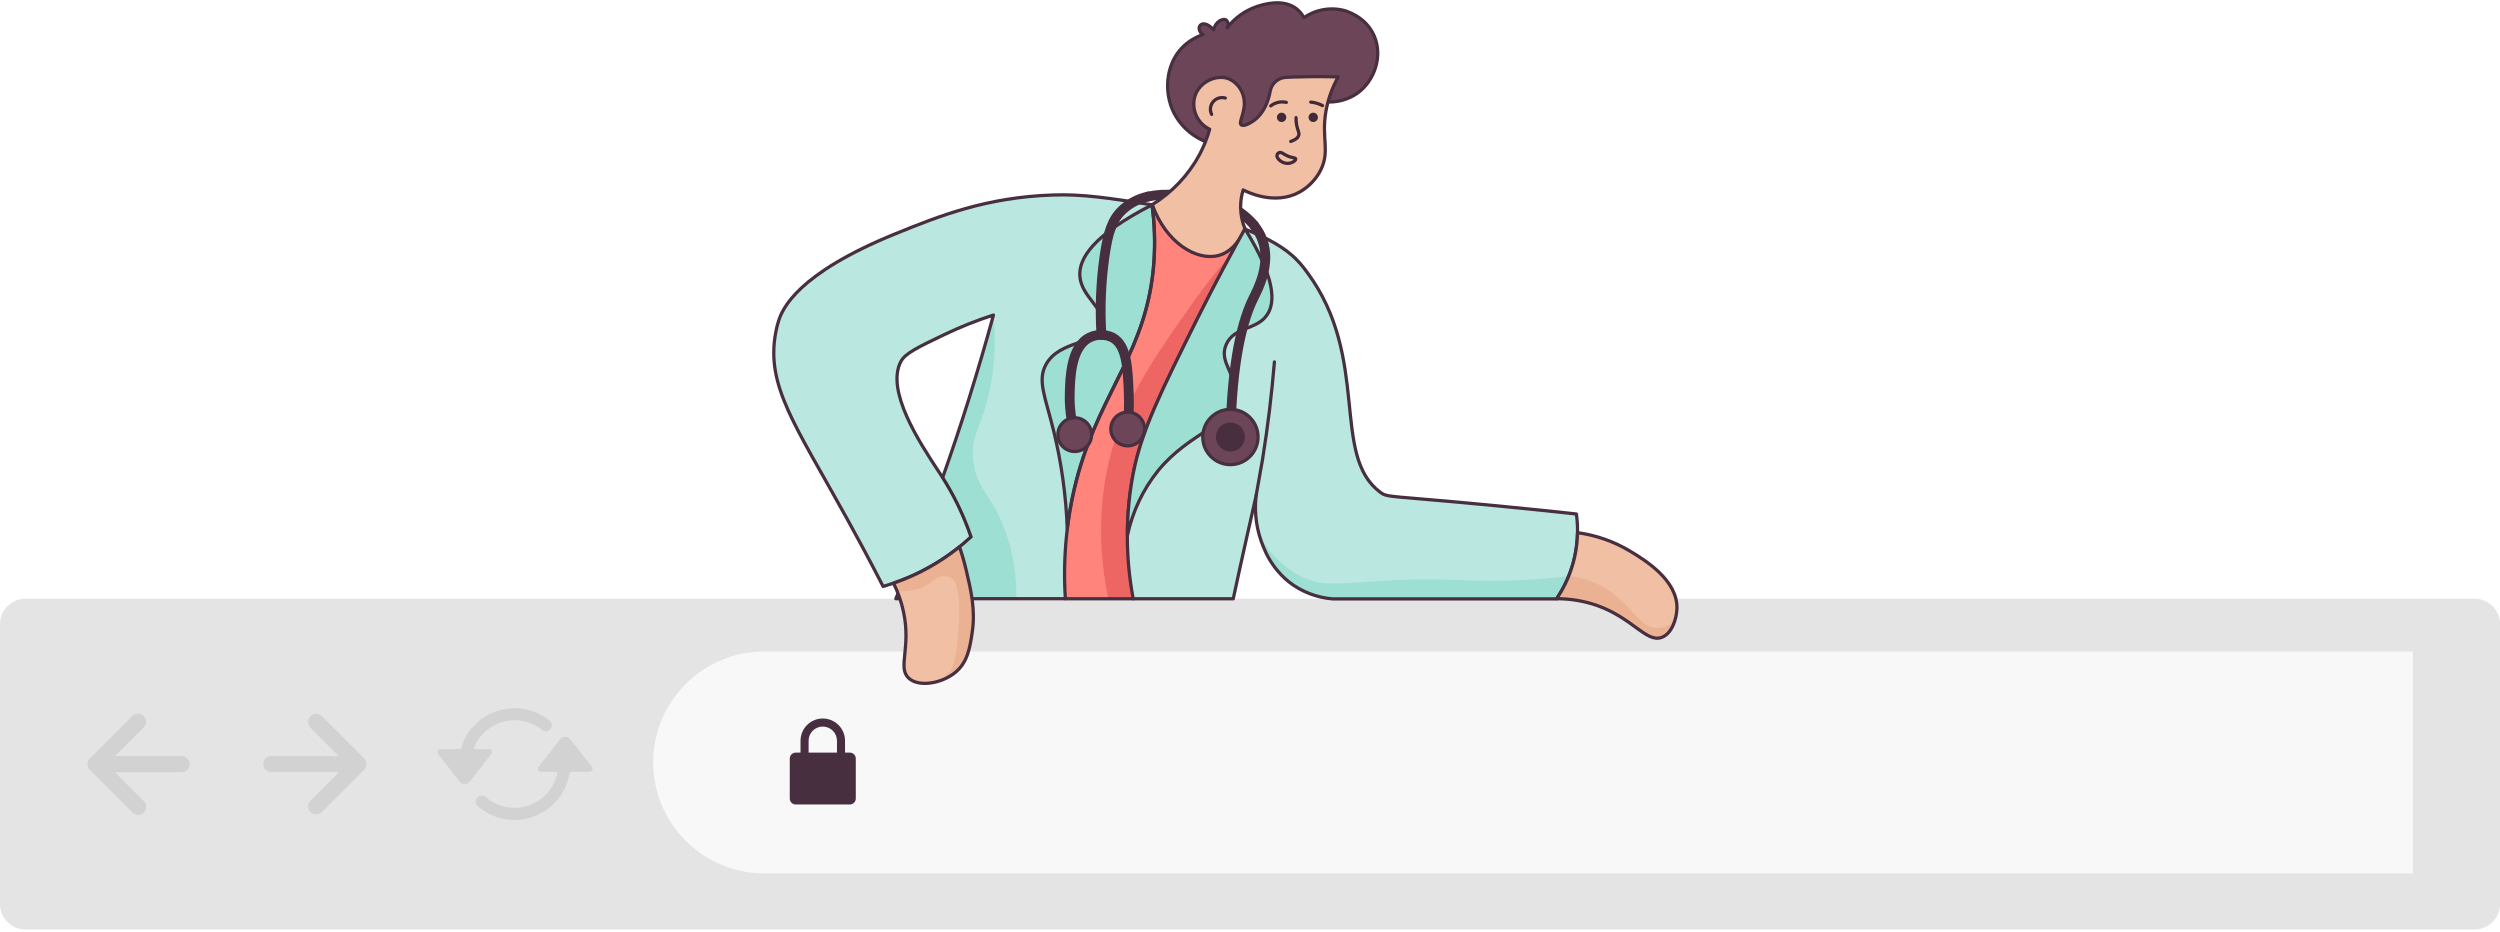
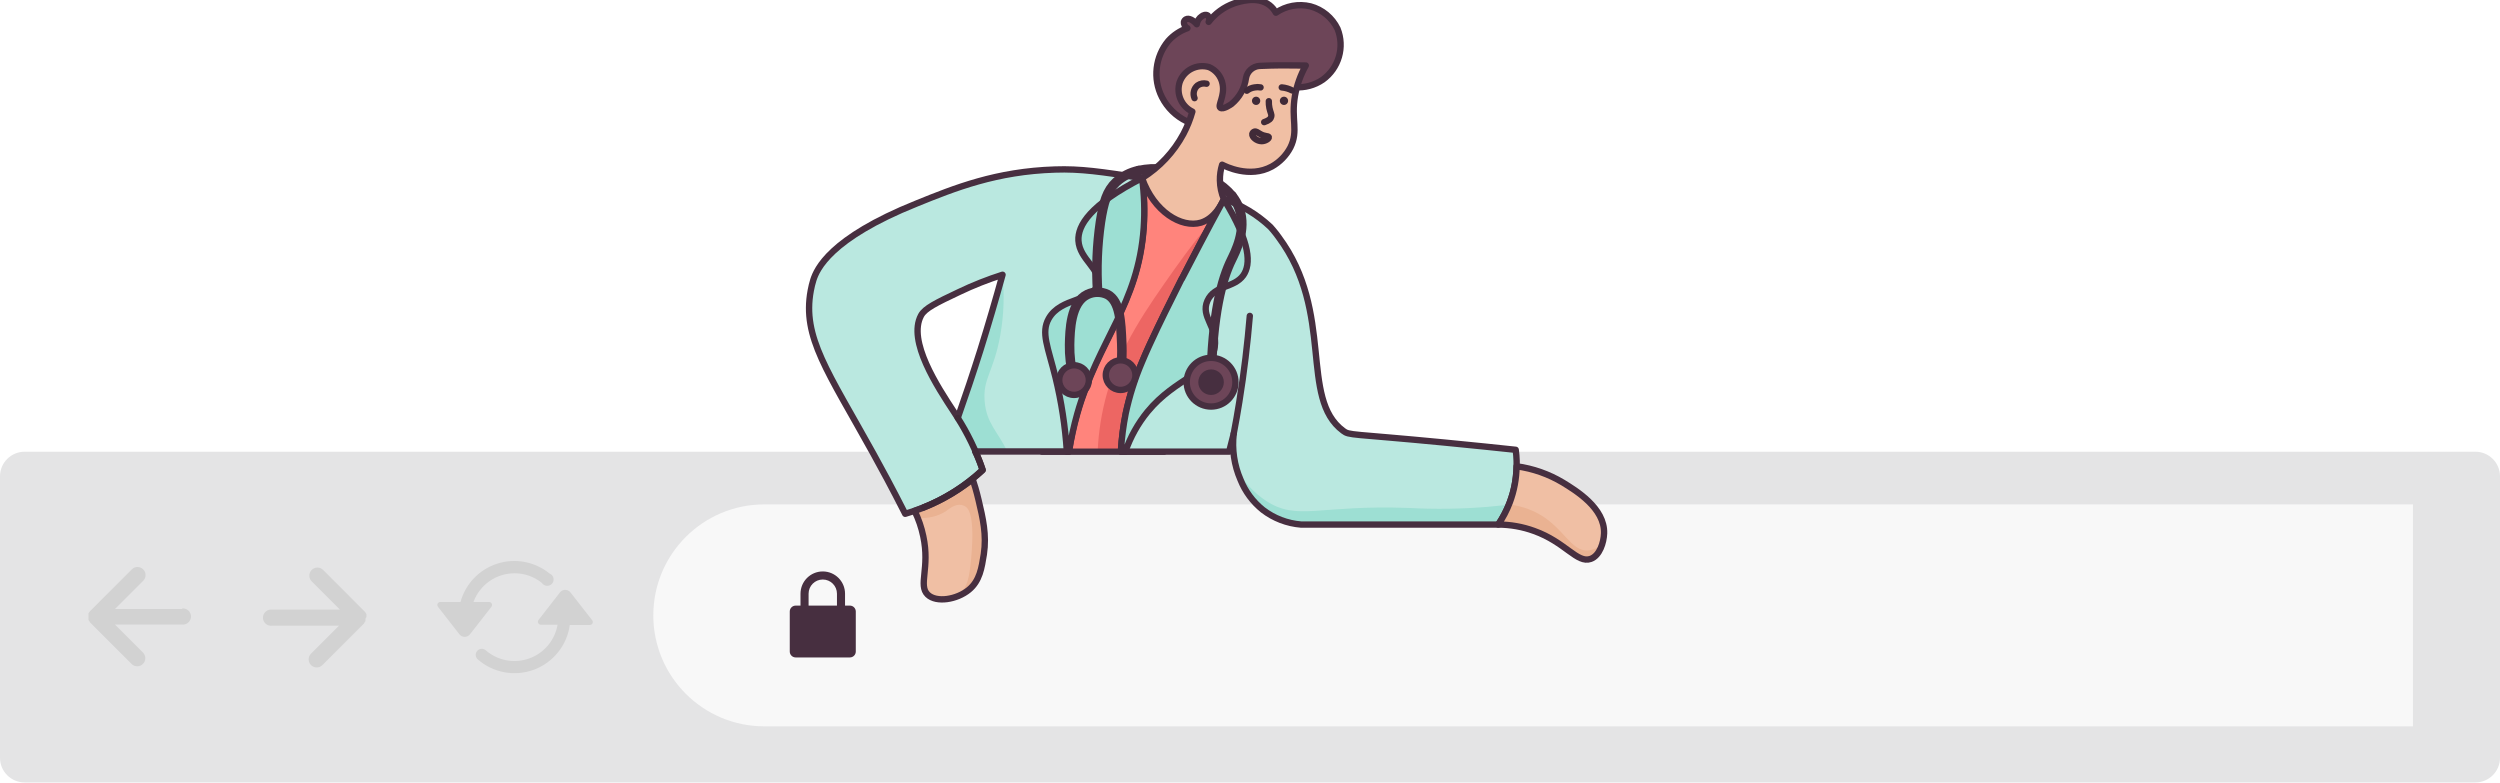
- <svg xmlns="http://www.w3.org/2000/svg" width="765" height="285" viewBox="0 0 765 285" fill="none">
-   <path d="M359.94 59.71C357.069 59.391 354.165 59.537 351.34 60.14" stroke="#472F40" stroke-width="3" stroke-linecap="round" stroke-linejoin="round" />
-   <path d="M377.31 63.67C379.775 65.014 381.969 66.805 383.78 68.95" stroke="#472F40" stroke-width="3" stroke-linecap="round" stroke-linejoin="round" />
-   <path d="M757.2 183.21H7.8C3.492 183.21 0 186.702 0 191.01V276.62C0 280.928 3.492 284.42 7.8 284.42H757.2C761.508 284.42 765 280.928 765 276.62V191.01C765 186.702 761.508 183.21 757.2 183.21Z" fill="#E4E4E5" />
-   <path d="M233.87 199.34H738.37V267.26H233.87C224.853 267.26 216.205 263.678 209.828 257.302C203.452 250.925 199.87 242.277 199.87 233.26C199.891 224.257 203.483 215.629 209.857 209.27C216.231 202.911 224.867 199.34 233.87 199.34Z" fill="#F8F8F8" />
-   <path d="M260.06 230.3H258.58V226.67C258.58 224.864 257.862 223.132 256.585 221.854C255.308 220.577 253.576 219.86 251.77 219.86C249.964 219.86 248.232 220.577 246.955 221.854C245.677 223.132 244.96 224.864 244.96 226.67V230.3H243.48C243.241 230.3 243.005 230.347 242.785 230.439C242.565 230.53 242.365 230.664 242.197 230.834C242.028 231.003 241.895 231.203 241.805 231.424C241.714 231.645 241.669 231.881 241.67 232.12V244.36C241.67 244.84 241.861 245.3 242.2 245.64C242.54 245.979 243 246.17 243.48 246.17H260.06C260.54 246.17 261 245.979 261.34 245.64C261.679 245.3 261.87 244.84 261.87 244.36V232.12C261.871 231.881 261.825 231.645 261.735 231.424C261.645 231.203 261.512 231.003 261.343 230.834C261.175 230.664 260.975 230.53 260.755 230.439C260.535 230.347 260.298 230.3 260.06 230.3ZM247.43 226.67C247.43 225.519 247.887 224.415 248.701 223.601C249.515 222.787 250.619 222.33 251.77 222.33C252.921 222.33 254.025 222.787 254.839 223.601C255.653 224.415 256.11 225.519 256.11 226.67V230.3H247.43V226.67Z" fill="#472F40" />
-   <path d="M112.13 233.82C112.13 233.7 112.13 233.58 112.13 233.46C112.13 233.34 112.07 233.22 112.04 233.1C112.01 232.98 112.04 232.95 111.98 232.87C111.92 232.79 111.98 232.81 111.92 232.77C111.866 232.661 111.802 232.557 111.73 232.46C111.665 232.357 111.592 232.26 111.51 232.17L111.45 232.07L98.52 219.16C98.291 218.929 98.018 218.745 97.718 218.619C97.418 218.493 97.096 218.428 96.77 218.427C96.445 218.425 96.122 218.488 95.821 218.611C95.52 218.734 95.246 218.916 95.015 219.145C94.784 219.374 94.6 219.647 94.474 219.947C94.348 220.247 94.283 220.569 94.281 220.894C94.28 221.22 94.343 221.542 94.466 221.844C94.589 222.145 94.771 222.419 95 222.65L103.7 231.35H83.16C82.823 231.328 82.485 231.376 82.167 231.49C81.85 231.605 81.559 231.783 81.313 232.014C81.066 232.245 80.87 232.524 80.736 232.834C80.602 233.143 80.533 233.477 80.533 233.815C80.533 234.153 80.602 234.487 80.736 234.796C80.87 235.106 81.066 235.385 81.313 235.616C81.559 235.847 81.85 236.025 82.167 236.139C82.485 236.254 82.823 236.301 83.16 236.28H103.73L95 245C94.657 245.345 94.424 245.784 94.33 246.262C94.235 246.739 94.284 247.234 94.47 247.683C94.656 248.133 94.971 248.518 95.374 248.79C95.778 249.061 96.253 249.207 96.74 249.21C97.395 249.21 98.024 248.951 98.49 248.49L111.4 235.58L111.46 235.49C111.544 235.398 111.618 235.298 111.68 235.19C111.752 235.093 111.816 234.989 111.87 234.88C111.87 234.88 111.87 234.82 111.93 234.78C111.99 234.74 111.93 234.63 111.99 234.55C112.05 234.47 112.06 234.32 112.08 234.19C112.1 234.06 112.13 233.94 112.13 233.82Z" fill="#D2D2D2" />
-   <path d="M55.75 231.35H35.18L43.88 222.65C44.125 222.425 44.322 222.152 44.46 221.848C44.597 221.545 44.671 221.216 44.678 220.883C44.685 220.55 44.625 220.219 44.5 219.91C44.376 219.601 44.191 219.32 43.955 219.085C43.72 218.849 43.439 218.664 43.13 218.539C42.821 218.415 42.49 218.355 42.157 218.362C41.824 218.369 41.495 218.443 41.192 218.58C40.888 218.718 40.615 218.915 40.39 219.16L27.48 232.07C27.48 232.07 27.48 232.14 27.41 232.17C27.331 232.262 27.258 232.359 27.19 232.46C27.12 232.557 27.06 232.661 27.01 232.77C27.01 232.77 26.96 232.84 26.95 232.87C26.922 232.944 26.902 233.021 26.89 233.1C26.851 233.217 26.82 233.338 26.8 233.46C26.79 233.58 26.79 233.7 26.8 233.82C26.79 233.936 26.79 234.054 26.8 234.17C26.819 234.292 26.849 234.413 26.89 234.53C26.899 234.609 26.919 234.686 26.95 234.76C26.95 234.76 26.95 234.82 27.01 234.86C27.06 234.969 27.12 235.072 27.19 235.17C27.255 235.276 27.329 235.376 27.41 235.47L27.48 235.56L40.39 248.47C40.609 248.733 40.881 248.947 41.188 249.099C41.495 249.251 41.83 249.338 42.172 249.354C42.514 249.37 42.855 249.314 43.175 249.191C43.494 249.068 43.784 248.879 44.027 248.638C44.27 248.397 44.46 248.107 44.585 247.789C44.71 247.47 44.767 247.129 44.754 246.787C44.74 246.445 44.655 246.109 44.505 245.801C44.354 245.494 44.142 245.221 43.88 245L35.18 236.3H55.75C56.377 236.26 56.965 235.983 57.394 235.525C57.824 235.067 58.063 234.463 58.063 233.835C58.063 233.207 57.824 232.603 57.394 232.145C56.965 231.687 56.377 231.41 55.75 231.37V231.35Z" fill="#D2D2D2" />
-   <path d="M181.13 234.69L174.57 226.27C174.384 226.016 174.141 225.809 173.861 225.667C173.58 225.524 173.27 225.45 172.955 225.45C172.64 225.45 172.33 225.524 172.049 225.667C171.769 225.809 171.526 226.016 171.34 226.27L164.79 234.69C164.686 234.826 164.622 234.987 164.605 235.157C164.587 235.327 164.618 235.499 164.693 235.652C164.767 235.806 164.884 235.936 165.028 236.027C165.172 236.119 165.339 236.168 165.51 236.17H170.61C170.194 238.505 169.165 240.688 167.628 242.495C166.091 244.302 164.101 245.667 161.862 246.452C159.624 247.236 157.217 247.412 154.888 246.96C152.559 246.508 150.393 245.445 148.61 243.88C148.24 243.57 147.763 243.418 147.281 243.455C146.8 243.492 146.352 243.716 146.033 244.079C145.715 244.442 145.551 244.915 145.576 245.397C145.602 245.88 145.815 246.333 146.17 246.66C148.488 248.695 151.313 250.065 154.346 250.624C157.379 251.183 160.508 250.91 163.398 249.835C166.289 248.759 168.835 246.921 170.765 244.515C172.695 242.109 173.937 239.225 174.36 236.17H180.41C180.581 236.168 180.748 236.119 180.892 236.027C181.037 235.936 181.153 235.806 181.228 235.652C181.302 235.499 181.333 235.327 181.316 235.157C181.298 234.987 181.234 234.826 181.13 234.69V234.69Z" fill="#D2D2D2" />
-   <path d="M168.16 220.5C165.957 218.73 163.35 217.533 160.572 217.018C157.794 216.502 154.931 216.683 152.24 217.545C149.549 218.407 147.114 219.923 145.152 221.957C143.191 223.991 141.764 226.48 141 229.2H134.75C134.579 229.202 134.412 229.251 134.268 229.343C134.123 229.434 134.007 229.564 133.933 229.718C133.858 229.871 133.827 230.043 133.845 230.213C133.862 230.383 133.926 230.545 134.03 230.68L140.58 239.1C140.766 239.354 141.009 239.561 141.289 239.704C141.57 239.846 141.88 239.92 142.195 239.92C142.51 239.92 142.82 239.846 143.101 239.704C143.381 239.561 143.624 239.354 143.81 239.1L150.37 230.68C150.474 230.545 150.538 230.383 150.555 230.213C150.573 230.043 150.542 229.871 150.467 229.718C150.393 229.564 150.277 229.434 150.132 229.343C149.988 229.251 149.821 229.202 149.65 229.2H144.89C145.621 227.198 146.819 225.399 148.384 223.953C149.95 222.507 151.839 221.456 153.892 220.887C155.946 220.317 158.106 220.247 160.193 220.68C162.28 221.114 164.233 222.04 165.89 223.38C166.273 223.67 166.755 223.799 167.232 223.74C167.709 223.681 168.144 223.439 168.446 223.065C168.747 222.69 168.891 222.213 168.847 221.735C168.803 221.256 168.575 220.813 168.21 220.5H168.16Z" fill="#D2D2D2" />
-   <path d="M405.68 31.18C409.097 31.42 412.495 30.497 415.32 28.56C420.54 24.83 423.27 17.24 420.48 10.92C417.85 4.92 411.71 3.3 411 3.12C408.952 2.637 406.825 2.59 404.758 2.983C402.69 3.376 400.729 4.199 399 5.4C398.466 4.383 397.731 3.485 396.84 2.76C392.58 -0.66 386.19 1.47 384.48 2.04C380.94 3.266 377.834 5.497 375.54 8.46C375.752 8.098 375.839 7.677 375.787 7.261C375.734 6.845 375.546 6.458 375.25 6.16C374.53 5.62 373.43 6.25 373.14 6.42C372.673 6.732 372.276 7.139 371.976 7.615C371.676 8.09 371.48 8.624 371.4 9.18C370.1 7.66 368.58 6.98 367.68 7.44C367.504 7.532 367.35 7.659 367.226 7.814C367.102 7.969 367.011 8.148 366.96 8.34C366.903 8.791 366.987 9.248 367.2 9.649C367.413 10.05 367.745 10.375 368.15 10.58C365.587 11.425 363.278 12.904 361.44 14.88C356.66 20.13 356.16 28.33 359.16 34.44C361.033 38.107 364.058 41.059 367.77 42.84C372.99 45.575 378.93 46.623 384.77 45.84C398.1 43.94 404.81 32.7 405.68 31.18Z" fill="#6D4558" />
-   <path d="M405.68 31.18C409.097 31.42 412.495 30.497 415.32 28.56C420.54 24.83 423.27 17.24 420.48 10.92C417.85 4.92 411.71 3.3 411 3.12C408.952 2.637 406.825 2.59 404.758 2.983C402.69 3.376 400.729 4.199 399 5.4C398.466 4.383 397.731 3.485 396.84 2.76C392.58 -0.66 386.19 1.47 384.48 2.04C380.94 3.266 377.834 5.497 375.54 8.46C375.752 8.098 375.839 7.677 375.787 7.261C375.734 6.845 375.546 6.458 375.25 6.16C374.53 5.62 373.43 6.25 373.14 6.42C372.673 6.732 372.276 7.139 371.976 7.615C371.676 8.09 371.48 8.624 371.4 9.18C370.1 7.66 368.58 6.98 367.68 7.44C367.504 7.532 367.35 7.659 367.226 7.814C367.102 7.969 367.011 8.148 366.96 8.34C366.903 8.791 366.987 9.248 367.2 9.649C367.413 10.05 367.745 10.375 368.15 10.58C365.587 11.425 363.278 12.904 361.44 14.88C356.66 20.13 356.16 28.33 359.16 34.44C361.033 38.107 364.058 41.059 367.77 42.84C372.99 45.575 378.93 46.623 384.77 45.84C398.1 43.94 404.81 32.7 405.68 31.18Z" stroke="#472F40" stroke-linecap="round" stroke-linejoin="round" />
-   <path d="M381 70.09C379 77.19 376.1 88.17 372.94 101.75C367.33 125.87 366.51 134.65 361.64 149.47C357.789 161.169 352.822 172.471 346.81 183.22H326C320.33 166.9 320.19 154.04 320.92 145.77C321.87 135.13 324.71 127.03 343.71 83.05C347.3 74.74 350.34 67.76 352.56 62.67L354.17 62.92C363.318 64.464 372.301 66.865 381 70.09V70.09Z" fill="#FF847C" />
-   <path d="M361.59 149.47C366.46 134.65 367.28 125.87 372.89 101.75C376.05 88.17 378.98 77.19 380.95 70.09C379.95 69.69 378.95 69.32 377.89 68.95C376.863 69.444 375.861 69.992 374.89 70.59C373.89 71.24 373.6 71.31 373.45 71.59C372.69 72.96 375.51 75.94 376.96 77.35C373.6 81.35 368.96 86.99 363.96 94.12C354.01 108.22 345.05 120.92 340.32 137.43C337.82 146.15 334.75 162.06 339.15 183.25H346.72C352.748 172.493 357.728 161.181 361.59 149.47V149.47Z" fill="#ED6663" />
-   <path d="M381 70.09C379 77.19 376.1 88.17 372.94 101.75C367.33 125.87 366.51 134.65 361.64 149.47C357.789 161.169 352.822 172.471 346.81 183.22H326C320.33 166.9 320.19 154.04 320.92 145.77C321.87 135.13 324.71 127.03 343.71 83.05C347.3 74.74 350.34 67.76 352.56 62.67L354.17 62.92C363.318 64.464 372.301 66.865 381 70.09V70.09Z" stroke="#472F40" stroke-linecap="round" stroke-linejoin="round" />
-   <path d="M352.52 62.67C338.52 60.48 331.13 59.38 322.25 59.67C301.86 60.33 287.42 66.09 274.13 71.48C243.79 83.79 239.43 94.58 238.26 98.16C237.866 99.373 237.562 100.613 237.35 101.87C234.35 118.11 243.35 130.02 259.13 158.62C261.75 163.36 265.66 170.53 270.24 179.46C272.14 178.91 274.24 178.19 276.58 177.27C275.77 179.27 274.96 181.27 274.13 183.21H326C325.155 170.246 326.507 157.233 330 144.72C337.39 118.77 351.22 106.91 353.12 80.05C353.508 74.251 353.307 68.428 352.52 62.67V62.67ZM296.34 122.53C293.8 130.61 291.167 138.483 288.44 146.15C287.9 145.3 287.44 144.65 287.18 144.21C281.37 135.37 270.92 119.47 275.69 110.58C277.02 108.1 280.99 106.2 288.94 102.4C293.815 100.054 298.847 98.049 304 96.4C301.673 104.94 299.12 113.65 296.34 122.53V122.53Z" fill="#BAE8E0" />
-   <path d="M481.39 172.26C480.312 176.179 478.599 179.895 476.32 183.26H407.76C402.942 182.873 398.34 181.098 394.51 178.15C391.05 175.374 388.366 171.75 386.72 167.63C384.546 162.596 383.739 157.076 384.38 151.63C383.46 155.63 382.553 159.653 381.66 163.7C380.187 170.24 378.757 176.75 377.37 183.23H346.76C344.333 170.425 344.363 157.274 346.85 144.48C349.42 131.67 355.09 120.18 366.33 97.73C371.97 86.48 377.07 77.07 380.95 70.1C387.36 72.6 393.38 75.79 397.03 79.75C397.52 80.28 398.03 80.83 398.03 80.83C398.76 81.7 399.35 82.48 399.98 83.33C419.51 109.67 407.07 139.33 422.39 150.65C424.66 152.34 424.79 151.57 457.64 154.74C468.09 155.74 476.64 156.66 482.38 157.28C483.074 162.289 482.737 167.386 481.39 172.26V172.26Z" fill="#BAE8E0" />
-   <path d="M480 176.26C478.31 176.47 475.7 176.78 472.5 177.05C463.429 177.787 454.318 177.917 445.23 177.44C413.84 176.29 406.58 182.07 395.66 175C391.395 172.165 387.864 168.357 385.36 163.89C385.726 165.154 386.173 166.394 386.7 167.6C388.346 171.72 391.03 175.343 394.49 178.12C398.32 181.068 402.922 182.843 407.74 183.23H476.3C477.774 181.043 479.014 178.707 480 176.26V176.26Z" fill="#9DDFD3" />
-   <path d="M481.39 172.26C480.312 176.179 478.599 179.895 476.32 183.26H407.76C402.942 182.873 398.34 181.098 394.51 178.15C391.05 175.374 388.366 171.75 386.72 167.63C384.546 162.596 383.739 157.076 384.38 151.63C383.46 155.63 382.553 159.653 381.66 163.7C380.187 170.24 378.757 176.75 377.37 183.23H346.76C344.333 170.425 344.363 157.274 346.85 144.48C349.42 131.67 355.09 120.18 366.33 97.73C371.97 86.48 377.07 77.07 380.95 70.1C387.36 72.6 393.38 75.79 397.03 79.75C397.52 80.28 398.03 80.83 398.03 80.83C398.76 81.7 399.35 82.48 399.98 83.33C419.51 109.67 407.07 139.33 422.39 150.65C424.66 152.34 424.79 151.57 457.64 154.74C468.09 155.74 476.64 156.66 482.38 157.28C483.074 162.289 482.737 167.386 481.39 172.26V172.26Z" stroke="#472F40" stroke-linecap="round" stroke-linejoin="round" />
-   <path d="M476.32 183.21C480.566 183.193 484.783 183.903 488.79 185.31C499.66 189.2 503.79 196.73 508.46 195.05C511.65 193.91 513.03 189.27 513.14 186.29C513.46 177.51 503.19 171.29 498.82 168.66C493.891 165.696 488.409 163.769 482.71 163C482.607 170.214 480.385 177.239 476.32 183.2V183.21Z" fill="#F0BFA4" />
-   <path d="M507.36 192.22C501.61 192.47 499.13 184.41 490.48 179.54C487.257 177.751 483.706 176.628 480.04 176.24V176.24C479.057 178.697 477.817 181.044 476.34 183.24C480.586 183.223 484.803 183.933 488.81 185.34C499.68 189.23 503.81 196.76 508.48 195.08C510.6 194.33 511.91 192.03 512.59 189.7C511.224 191.165 509.357 192.064 507.36 192.22V192.22Z" fill="#EAB292" />
-   <path d="M476.32 183.21C480.566 183.193 484.783 183.903 488.79 185.31C499.66 189.2 503.79 196.73 508.46 195.05C511.65 193.91 513.03 189.27 513.14 186.29C513.46 177.51 503.19 171.29 498.82 168.66C493.891 165.696 488.409 163.769 482.71 163C482.607 170.214 480.385 177.239 476.32 183.2V183.21Z" stroke="#472F40" stroke-linecap="round" stroke-linejoin="round" />
-   <path d="M381 70.09C380.133 68.024 379.668 65.811 379.63 63.57C379.597 61.723 379.86 59.883 380.41 58.12C381.41 58.63 389.95 63.01 397.68 58.77C400.442 57.211 402.685 54.874 404.13 52.05C407.04 46.25 404.31 42.34 405.73 34.05C406.38 30.358 407.655 26.804 409.5 23.54C405.57 23.42 401.45 23.41 397.16 23.54C395.76 23.54 394.38 23.63 393.02 23.7C391.988 23.745 391.003 24.143 390.229 24.828C389.456 25.512 388.941 26.441 388.77 27.46C388.25 30.57 386.94 34.52 383.65 36.91C383.51 37.02 380.74 39 379.76 38.21C378.78 37.42 381.43 34.02 380.54 29.9C380.29 28.624 379.734 27.428 378.919 26.416C378.103 25.404 377.053 24.605 375.86 24.09C372.23 22.77 367.11 24.95 365.64 29.35C365.037 31.308 365.157 33.417 365.98 35.293C366.802 37.169 368.272 38.687 370.12 39.57C369.365 42.248 368.329 44.839 367.03 47.3C363.635 53.588 358.649 58.874 352.57 62.63C356.65 74.33 366.29 80.11 373.04 78.14C377.62 76.83 380.07 72.07 381 70.09Z" fill="#F0BFA4" />
-   <path d="M381 70.09C380.133 68.024 379.668 65.811 379.63 63.57C379.597 61.723 379.86 59.883 380.41 58.12C381.41 58.63 389.95 63.01 397.68 58.77C400.442 57.211 402.686 54.874 404.13 52.05C407.04 46.25 404.31 42.34 405.73 34.05C406.38 30.358 407.655 26.804 409.5 23.54C405.57 23.42 401.45 23.41 397.16 23.54C395.9 23.54 394.67 23.62 393.44 23.68C392.289 23.744 391.194 24.194 390.332 24.958C389.47 25.722 388.891 26.756 388.69 27.89C388.13 30.89 386.8 34.63 383.69 36.89C383.55 37 380.78 38.98 379.8 38.19C378.82 37.4 381.47 34 380.58 29.88C380.331 28.604 379.774 27.409 378.959 26.396C378.143 25.384 377.093 24.585 375.9 24.07C372.27 22.75 367.15 24.93 365.68 29.33C365.077 31.288 365.197 33.397 366.02 35.273C366.842 37.149 368.312 38.667 370.16 39.55C369.405 42.228 368.369 44.819 367.07 47.28C363.675 53.568 358.689 58.854 352.61 62.61C356.69 74.31 366.33 80.09 373.08 78.12C377.62 76.83 380.07 72.07 381 70.09Z" stroke="#472F40" stroke-linecap="round" stroke-linejoin="round" />
-   <path d="M330.43 84.41C330.83 90.98 338.43 94.35 337.05 99.61C335.43 105.74 324.31 103.95 320.1 111.49C317.34 116.44 319.84 121.34 322.44 131.94C324.817 141.712 326.204 151.7 326.58 161.75C327.262 156.003 328.395 150.319 329.97 144.75C337.36 118.8 351.19 106.94 353.09 80.08C353.488 74.279 353.297 68.452 352.52 62.69C334.34 72 330.11 79.19 330.43 84.41Z" fill="#9DDFD3" />
-   <path d="M346.85 144.47C345.59 150.846 344.97 157.331 345 163.83C346.529 156.574 349.746 149.781 354.39 144C364.3 131.95 376.39 130.7 377.76 121.4C378.76 114.5 372.76 110.97 375.23 105.4C377.7 99.83 384.48 101.09 387.69 96.4C390.32 92.6 390.37 85.25 380.95 70C377.07 77 371.95 86.38 366.33 97.63C355.09 120.17 349.42 131.66 346.85 144.47Z" fill="#9DDFD3" />
-   <path d="M392.17 37.34C392.96 37.34 393.6 36.7 393.6 35.91C393.6 35.12 392.96 34.48 392.17 34.48C391.38 34.48 390.74 35.12 390.74 35.91C390.74 36.7 391.38 37.34 392.17 37.34Z" fill="#402A38" />
-   <path d="M401.85 37.34C402.64 37.34 403.28 36.7 403.28 35.91C403.28 35.12 402.64 34.48 401.85 34.48C401.06 34.48 400.42 35.12 400.42 35.91C400.42 36.7 401.06 37.34 401.85 37.34Z" fill="#402A38" />
-   <path d="M396.59 36C396.566 36.785 396.629 37.57 396.78 38.34C397.11 39.97 397.63 40.53 397.43 41.34C397.3 41.9 396.79 42.65 394.97 43.28" stroke="#402A38" stroke-linecap="round" stroke-linejoin="round" />
-   <path d="M393.28 47.37C392.56 46.96 392.06 46.51 391.49 46.69C391.307 46.748 391.142 46.854 391.012 46.996C390.882 47.138 390.792 47.312 390.75 47.5C390.58 48.5 392.26 50.01 393.99 50C395.28 50 396.56 49.16 396.49 48.64C396.42 48.12 395.16 48.45 393.28 47.37Z" stroke="#402A38" stroke-linecap="round" stroke-linejoin="round" />
-   <path d="M388.84 32.41C389.503 31.883 390.276 31.512 391.101 31.325C391.927 31.138 392.785 31.14 393.61 31.33" stroke="#402A38" stroke-linecap="round" stroke-linejoin="round" />
-   <path d="M404.69 32.31C404.16 32.03 403.604 31.802 403.03 31.63C402.399 31.432 401.748 31.301 401.09 31.24" stroke="#402A38" stroke-linecap="round" stroke-linejoin="round" />
-   <path d="M374.94 30C374.276 29.81 373.572 29.816 372.912 30.019C372.252 30.221 371.664 30.61 371.221 31.139C370.778 31.668 370.497 32.315 370.413 33C370.33 33.685 370.447 34.38 370.75 35" stroke="#402A38" stroke-linecap="round" stroke-linejoin="round" />
-   <path d="M346.85 144.47C345.59 150.846 344.97 157.331 345 163.83C346.529 156.574 349.746 149.781 354.39 144C364.3 131.95 376.39 130.7 377.76 121.4C378.76 114.5 372.76 110.97 375.23 105.4C377.7 99.83 384.48 101.09 387.69 96.4C390.32 92.6 390.37 85.25 380.95 70C377.07 77 371.95 86.38 366.33 97.63C355.09 120.17 349.42 131.66 346.85 144.47Z" stroke="#472F40" stroke-linecap="round" stroke-linejoin="round" />
-   <path d="M330.43 84.41C330.83 90.98 338.43 94.35 337.05 99.61C335.43 105.74 324.31 103.95 320.1 111.49C317.34 116.44 319.84 121.34 322.44 131.94C324.817 141.712 326.204 151.7 326.58 161.75C327.262 156.003 328.395 150.319 329.97 144.75C337.36 118.8 351.19 106.94 353.09 80.08C353.488 74.279 353.297 68.452 352.52 62.69C334.34 72 330.11 79.19 330.43 84.41Z" stroke="#472F40" stroke-linecap="round" stroke-linejoin="round" />
-   <path d="M275.44 177.73C274.8 177.97 274.17 178.2 273.56 178.41C274.17 178.2 274.8 178 275.44 177.73Z" fill="#9DDFD3" />
-   <path d="M308.16 164C304.05 151.57 298.61 149.86 297.77 140.63C297.02 132.5 300.92 130.32 303.22 117.51C304.456 110.58 304.719 103.512 304 96.51C303.334 98.883 302.667 101.27 302 103.67C301.73 104.62 301.45 105.58 301.18 106.54C300.74 108.05 300.3 109.54 299.85 111.09C299.54 112.09 299.24 113.15 298.93 114.18L297.47 118.96C297.19 119.87 296.91 120.77 296.62 121.68C296.53 121.99 296.44 122.3 296.34 122.61C295.674 124.75 295.007 126.88 294.34 129C294.34 129.07 294.34 129.14 294.27 129.22L294.03 129.95C293.27 132.27 292.51 134.56 291.73 136.85C291.53 137.46 291.32 138.07 291.11 138.68C290.237 141.22 289.364 143.737 288.49 146.23C290.811 149.881 292.847 153.706 294.58 157.67C295.58 159.99 296.45 162.23 297.17 164.36C293.179 168.064 288.75 171.264 283.98 173.89C281.482 175.264 278.896 176.473 276.24 177.51L276.63 177.36C275.82 179.36 275.01 181.36 274.18 183.3H311C311.146 176.753 310.185 170.228 308.16 164Z" fill="#9DDFD3" />
-   <path d="M352.52 62.67C338.52 60.48 331.13 59.38 322.25 59.67C301.86 60.33 287.42 66.09 274.13 71.48C243.79 83.79 239.43 94.58 238.26 98.16C237.866 99.373 237.562 100.613 237.35 101.87C234.35 118.11 243.35 130.02 259.13 158.62C261.75 163.36 265.66 170.53 270.24 179.46C272.14 178.91 274.24 178.19 276.58 177.27C275.77 179.27 274.96 181.27 274.13 183.21H326C325.155 170.246 326.507 157.233 330 144.72C337.39 118.77 351.22 106.91 353.12 80.05C353.508 74.251 353.307 68.428 352.52 62.67V62.67ZM296.34 122.53C293.8 130.61 291.167 138.483 288.44 146.15C287.9 145.3 287.44 144.65 287.18 144.21C281.37 135.37 270.92 119.47 275.69 110.58C277.02 108.1 280.99 106.2 288.94 102.4C293.815 100.054 298.847 98.049 304 96.4C301.673 104.94 299.12 113.65 296.34 122.53V122.53Z" stroke="#472F40" stroke-linecap="round" stroke-linejoin="round" />
-   <path d="M288.44 146.15C290.143 148.818 291.689 151.582 293.07 154.43C294.623 157.626 295.976 160.916 297.12 164.28C291.134 169.843 284.17 174.25 276.58 177.28" stroke="#402A38" stroke-miterlimit="10" />
-   <path d="M273.42 178.46C274.798 181.234 275.823 184.171 276.47 187.2C278.83 198.3 274.63 204.2 278 207.45C281.05 210.4 288.18 209.17 292.31 205.77C296.13 202.63 296.8 198.14 297.51 193.43C298.51 186.63 297.16 180.83 295.69 174.6C294.97 171.53 294.19 169.03 293.62 167.31C287.587 172.175 280.751 175.948 273.42 178.46V178.46Z" fill="#F0BFA4" />
-   <path d="M295.69 174.6C294.97 171.53 294.19 169.03 293.62 167.31C287.587 172.175 280.751 175.948 273.42 178.46C273.77 179.16 274.15 179.99 274.53 180.91C279.53 181.12 282.47 179.91 284.26 178.59C285.42 177.77 287.54 175.92 289.83 176.42C290.287 176.536 290.723 176.725 291.12 176.98C292.21 177.68 294.43 180.2 293.12 194.86C292.45 202.37 291.59 204.86 289.52 206.74C288.501 207.642 287.306 208.323 286.01 208.74C288.311 208.234 290.466 207.207 292.31 205.74C296.13 202.6 296.8 198.11 297.51 193.4C298.53 186.63 297.16 180.83 295.69 174.6Z" fill="#EAB292" />
-   <path d="M273.42 178.46C274.798 181.234 275.823 184.171 276.47 187.2C278.83 198.3 274.63 204.2 278 207.45C281.05 210.4 288.18 209.17 292.31 205.77C296.13 202.63 296.8 198.14 297.51 193.43C298.51 186.63 297.16 180.83 295.69 174.6C294.97 171.53 294.19 169.03 293.62 167.31C287.587 172.175 280.751 175.948 273.42 178.46V178.46Z" stroke="#472F40" stroke-linecap="round" stroke-linejoin="round" />
-   <path d="M384.38 151.62C385.047 148.007 385.697 144.34 386.33 140.62C388.01 130.24 389.18 120.26 389.97 110.75" stroke="#472F40" stroke-linecap="round" stroke-linejoin="round" />
-   <path d="M351.34 60.14C348.437 60.757 345.751 62.138 343.56 64.14C340.3 67.14 339.06 71.14 338.04 78.06C336.861 86.147 336.525 94.334 337.04 102.49" stroke="#472F40" stroke-width="3" stroke-linecap="round" stroke-linejoin="round" />
-   <path d="M328.65 131.87C327.699 128.228 327.255 124.473 327.33 120.71C327.45 115.71 327.66 106.02 333.48 103.25C334.575 102.729 335.774 102.463 336.987 102.474C338.2 102.484 339.394 102.77 340.48 103.31C344.79 105.67 345.08 112.54 345.4 120.31C345.545 123.714 345.424 127.124 345.04 130.51" stroke="#472F40" stroke-width="3" stroke-linecap="round" stroke-linejoin="round" />
-   <path d="M345.07 136.43C347.92 136.43 350.23 134.12 350.23 131.27C350.23 128.42 347.92 126.11 345.07 126.11C342.22 126.11 339.91 128.42 339.91 131.27C339.91 134.12 342.22 136.43 345.07 136.43Z" fill="#6D4558" />
-   <path d="M383.78 69C384.864 70.329 385.719 71.83 386.31 73.44C389.01 80.92 384.8 88.71 383.64 91.05C380.37 97.62 376.91 109.72 376.5 134.05" stroke="#472F40" stroke-width="3" stroke-linecap="round" stroke-linejoin="round" />
-   <path d="M376.5 142.18C381.172 142.18 384.96 138.392 384.96 133.72C384.96 129.048 381.172 125.26 376.5 125.26C371.828 125.26 368.04 129.048 368.04 133.72C368.04 138.392 371.828 142.18 376.5 142.18Z" fill="#6D4558" />
-   <path d="M376.5 138.16C378.952 138.16 380.94 136.172 380.94 133.72C380.94 131.268 378.952 129.28 376.5 129.28C374.048 129.28 372.06 131.268 372.06 133.72C372.06 136.172 374.048 138.16 376.5 138.16Z" fill="#472F40" />
-   <path d="M345.07 136.43C347.92 136.43 350.23 134.12 350.23 131.27C350.23 128.42 347.92 126.11 345.07 126.11C342.22 126.11 339.91 128.42 339.91 131.27C339.91 134.12 342.22 136.43 345.07 136.43Z" stroke="#472F40" stroke-linecap="round" stroke-linejoin="round" />
-   <path d="M328.87 138.16C331.72 138.16 334.03 135.85 334.03 133C334.03 130.15 331.72 127.84 328.87 127.84C326.02 127.84 323.71 130.15 323.71 133C323.71 135.85 326.02 138.16 328.87 138.16Z" fill="#6D4558" />
-   <path d="M328.87 138.16C331.72 138.16 334.03 135.85 334.03 133C334.03 130.15 331.72 127.84 328.87 127.84C326.02 127.84 323.71 130.15 323.71 133C323.71 135.85 326.02 138.16 328.87 138.16Z" stroke="#472F40" stroke-linecap="round" stroke-linejoin="round" />
-   <path d="M376.5 142.18C381.172 142.18 384.96 138.392 384.96 133.72C384.96 129.048 381.172 125.26 376.5 125.26C371.828 125.26 368.04 129.048 368.04 133.72C368.04 138.392 371.828 142.18 376.5 142.18Z" stroke="#472F40" stroke-linecap="round" stroke-linejoin="round" />
+ <svg xmlns="http://www.w3.org/2000/svg" id="illustration" viewBox="0 0 393 123">
+   <defs>
+     <style>.cls-1{fill:#e4e4e5;}.cls-2{fill:#f8f8f8;}.cls-3{fill:#472f40;}.cls-4{fill:#d2d2d2;}.cls-5{fill:#ff847c;}.cls-6{fill:#ed6663;}.cls-10,.cls-15,.cls-7{fill:none;stroke-linecap:round;stroke-linejoin:round;}.cls-10,.cls-7{stroke:#472f40;}.cls-8{fill:#bae8e0;}.cls-9{fill:#9ddfd3;}.cls-10{stroke-width:1.5px;}.cls-11{fill:#6d4558;}.cls-12{fill:#f0bfa4;}.cls-13{fill:#eab292;}.cls-14{fill:#402a38;}.cls-15{stroke:#402a38;}</style>
+   </defs>
+   <rect class="cls-1" y="71.01" width="393" height="51.99" rx="3.87" />
+   <path class="cls-2" d="M120.14,79.29H379.32a0,0,0,0,1,0,0v34.89a0,0,0,0,1,0,0H120.14A17.45,17.45,0,0,1,102.7,96.74v0a17.45,17.45,0,0,1,17.45-17.45Z" />
+   <path class="cls-3" d="M133.6,95.2h-.76V93.33a3.5,3.5,0,0,0-7,0V95.2h-.76a.93.93,0,0,0-.93.93v6.29a.93.93,0,0,0,.93.93h8.52a.93.93,0,0,0,.93-.93V96.13A.93.93,0,0,0,133.6,95.2Zm-6.49-1.87a2.23,2.23,0,1,1,4.46,0V95.2h-4.46Z" />
+   <path class="cls-4" d="M57.6,97a1.09,1.09,0,0,0,0-.18c0-.06,0-.12,0-.19a.35.35,0,0,1,0-.11s0,0,0,0-.07-.11-.1-.16l-.11-.16s0,0,0,0l-6.63-6.64a1.27,1.27,0,0,0-1.79,1.8l4.47,4.47H42.72a1.27,1.27,0,1,0,0,2.53H53.29l-4.47,4.47a1.27,1.27,0,0,0,1.79,1.79l6.63-6.63,0-.05.11-.15s.07-.1.1-.16,0,0,0-.05a.53.53,0,0,1,0-.12c0-.06,0-.12,0-.19A1.09,1.09,0,0,0,57.6,97Z" />
+   <path class="cls-4" d="M28.64,95.74H18.07l4.47-4.47a1.27,1.27,0,0,0-1.79-1.8l-6.63,6.64s0,0,0,0l-.11.16a.86.86,0,0,0-.1.16l0,0a.35.35,0,0,1,0,.11,1.62,1.62,0,0,0,0,.19,1.62,1.62,0,0,0,0,.36,1.06,1.06,0,0,0,0,.19.53.53,0,0,1,0,.12l0,.05a.86.86,0,0,0,.1.16l.11.15,0,.05,6.63,6.63a1.27,1.27,0,0,0,1.79-1.79l-4.47-4.47H28.64a1.27,1.27,0,1,0,0-2.53Z" />
+   <path class="cls-4" d="M93.05,97.45l-3.37-4.32a1.05,1.05,0,0,0-1.66,0l-3.36,4.32a.47.47,0,0,0,.37.76h2.62a6.88,6.88,0,0,1-11.31,4,.95.95,0,0,0-1.25,1.43,8.77,8.77,0,0,0,14.48-5.39h3.11A.47.47,0,0,0,93.05,97.45Z" />
+   <path class="cls-4" d="M86.39,90.16a8.77,8.77,0,0,0-14,4.47H69.23a.47.47,0,0,0-.38.76l3.37,4.32a1.05,1.05,0,0,0,1.66,0l3.37-4.32a.47.47,0,0,0-.37-.76H74.43a6.88,6.88,0,0,1,6.45-4.51,6.81,6.81,0,0,1,4.31,1.52,1,1,0,1,0,1.2-1.48Z" />
+   <path class="cls-5" d="M192.39,31.3c-.89,3.22-2.22,8.18-3.65,14.32-2,8.59-3.68,13.69-5.1,21.58-.29,1.6-.51,2.93-.65,3.81H163.83c.32-1.39.77-3.27,1.4-5.48,0,0,.46-1.59,1-3.27a245.34,245.34,0,0,1,9.33-25.09l4-9.22.73.11A67.78,67.78,0,0,1,192.39,31.3Z" />
+   <path class="cls-6" d="M191.09,30.82l-.09,0a14.63,14.63,0,0,0-1.34.74c-.47.3-.59.32-.65.44-.35.62.93,2,1.58,2.6-1.52,1.79-3.59,4.36-5.87,7.59-4.5,6.37-8.55,12.12-10.69,19.58A40.18,40.18,0,0,0,172.55,71H183c.14-.88.36-2.21.65-3.81,1.42-7.89,3.11-13,5.1-21.58a94,94,0,0,1,3.65-14.32Z" />
+   <path class="cls-7" d="M192.39,31.3c-.89,3.22-2.22,8.18-3.65,14.32-2,8.59-3.68,13.69-5.1,21.58-.29,1.6-.51,2.93-.65,3.81H163.83c.32-1.39.77-3.27,1.4-5.48,0,0,.46-1.59,1-3.27a245.34,245.34,0,0,1,9.33-25.09l4-9.22.73.11A67.78,67.78,0,0,1,192.39,31.3Z" />
+   <path class="cls-8" d="M179.53,28c-6.35-1-9.67-1.49-13.69-1.35-9.22.29-15.74,2.9-21.75,5.34C130.37,37.5,128.39,42.38,127.86,44a14.68,14.68,0,0,0-.41,1.68c-1.37,7.35,2.7,12.73,9.85,25.66,1.19,2.14,2.95,5.39,5,9.43.8-.23,1.7-.54,2.65-.91a30.09,30.09,0,0,0,9.51-6c-.16-.5-.34-1-.57-1.57s-.4-.92-.6-1.32h14.74a50.59,50.59,0,0,1,1.29-6c3.34-11.74,9.59-17.1,10.45-29.25A38.67,38.67,0,0,0,179.53,28ZM154.13,55c-1.15,3.65-2.35,7.21-3.57,10.68l-.57-.88c-2.63-4-7.36-11.19-5.2-15.21.6-1.12,2.4-2,6-3.7a53.67,53.67,0,0,1,6.81-2.7Q156,49,154.13,55Z" />
+   <path class="cls-9" d="M157.24,52.73a34.09,34.09,0,0,0,.35-9.52q-.43,1.62-.9,3.24l-.37,1.3c-.08.25-.15.49-.22.74s-.19.66-.29,1a3.37,3.37,0,0,1-.1.34c-.13.46-.27.93-.41,1.39l-.66,2.17c-.13.41-.25.82-.38,1.23,0,.14-.09.28-.13.42l-.93,2.89,0,.1-.11.33-.42,1.26c-.16.48-.31.95-.47,1.42l-.15.44c-.09.27-.18.55-.28.82-.39,1.15-.78,2.29-1.18,3.42a38.4,38.4,0,0,1,2.75,5.17l.05.14h5c-1.61-3.3-3.28-4.45-3.59-7.83C154.44,59.5,156.2,58.52,157.24,52.73Z" />
+   <path class="cls-10" d="M182.89,26.61a12.16,12.16,0,0,0-3.89.2" />
+   <path class="cls-10" d="M190.74,28.4a10.22,10.22,0,0,1,2.93,2.39" />
+   <path class="cls-11" d="M203.57,13.71a6.87,6.87,0,0,0,4.36-1.18,6.76,6.76,0,0,0,2.33-8A6.64,6.64,0,0,0,206,1a6.79,6.79,0,0,0-5.43,1,3.89,3.89,0,0,0-1-1.19C197.65-.69,194.76.28,194,.53a8.8,8.8,0,0,0-4,2.91.88.88,0,0,0-.13-1c-.33-.24-.82,0-.95.12a1.81,1.81,0,0,0-.79,1.25c-.59-.69-1.27-1-1.68-.78a.64.64,0,0,0-.33.4,1,1,0,0,0,.54,1,7.23,7.23,0,0,0-3,2,8.1,8.1,0,0,0-1,8.84,8.44,8.44,0,0,0,3.89,3.8,12.85,12.85,0,0,0,7.66,1.36C200.14,19.48,203.18,14.4,203.57,13.71Z" />
+   <path class="cls-7" d="M203.57,13.71a6.87,6.87,0,0,0,4.36-1.18,6.76,6.76,0,0,0,2.33-8A6.64,6.64,0,0,0,206,1a6.79,6.79,0,0,0-5.43,1,3.89,3.89,0,0,0-1-1.19C197.65-.69,194.76.28,194,.53a8.8,8.8,0,0,0-4,2.91.88.88,0,0,0-.13-1c-.33-.24-.82,0-.95.12a1.81,1.81,0,0,0-.79,1.25c-.59-.69-1.27-1-1.68-.78a.64.64,0,0,0-.33.4,1,1,0,0,0,.54,1,7.23,7.23,0,0,0-3,2,8.1,8.1,0,0,0-1,8.84,8.44,8.44,0,0,0,3.89,3.8,12.85,12.85,0,0,0,7.66,1.36C200.14,19.48,203.18,14.4,203.57,13.71Z" />
+   <path class="cls-8" d="M237.81,77.51a17.19,17.19,0,0,1-2.29,4.95h-31a11.34,11.34,0,0,1-6-2.31A11.6,11.6,0,0,1,195,75.39a14,14,0,0,1-1.06-7.22L193.22,71h-17a39.13,39.13,0,0,1,.77-6.07,44.39,44.39,0,0,1,2.57-8.08c.81-2,1.74-3.93,3.58-7.73,1.24-2.54,2.23-4.48,2.66-5.33,1.56-3.07,3.76-7.3,6.61-12.5h0a20.1,20.1,0,0,1,7.28,4.37c.22.24.43.49.43.49.33.39.6.74.88,1.13,8.84,11.91,3.21,25.3,10.14,30.44,1,.76,1.08.42,15.94,1.85,4.72.45,8.6.87,11.19,1.14A17.11,17.11,0,0,1,237.81,77.51Z" />
+   <path class="cls-9" d="M237.19,79.32h0c-.77.1-1.95.23-3.39.36a91.11,91.11,0,0,1-12.33.17c-14.2-.52-17.48,2.1-22.42-1.1a14.59,14.59,0,0,1-4.66-5,14.2,14.2,0,0,0,.61,1.67,11.6,11.6,0,0,0,3.52,4.76,11.34,11.34,0,0,0,6,2.31h31A17.73,17.73,0,0,0,237.19,79.32Z" />
+   <path class="cls-7" d="M179.53,28c-6.35-1-9.67-1.49-13.69-1.35-9.22.29-15.74,2.9-21.75,5.34C130.37,37.5,128.39,42.38,127.86,44a14.68,14.68,0,0,0-.41,1.68c-1.37,7.35,2.7,12.73,9.85,25.66,1.19,2.14,2.95,5.39,5,9.43.8-.23,1.7-.54,2.65-.91a30.09,30.09,0,0,0,9.51-6c-.16-.5-.34-1-.57-1.57s-.4-.92-.6-1.32h14.74a50.59,50.59,0,0,1,1.29-6c3.34-11.74,9.59-17.1,10.45-29.25A38.67,38.67,0,0,0,179.53,28ZM154.13,55c-1.15,3.65-2.35,7.21-3.57,10.68l-.57-.88c-2.63-4-7.36-11.19-5.2-15.21.6-1.12,2.4-2,6-3.7a53.67,53.67,0,0,1,6.81-2.7Q156,49,154.13,55Z" />
+   <path class="cls-7" d="M237.81,77.51a17.19,17.19,0,0,1-2.29,4.95h-31a11.34,11.34,0,0,1-6-2.31A11.6,11.6,0,0,1,195,75.39a14,14,0,0,1-1.06-7.22L193.22,71h-17a39.13,39.13,0,0,1,.77-6.07,44.39,44.39,0,0,1,2.57-8.08c.81-2,1.74-3.93,3.58-7.73,1.24-2.54,2.23-4.48,2.66-5.33,1.56-3.07,3.76-7.3,6.61-12.5h0a20.1,20.1,0,0,1,7.28,4.37c.22.24.43.49.43.49.33.39.6.74.88,1.13,8.84,11.91,3.21,25.3,10.14,30.44,1,.76,1.08.42,15.94,1.85,4.72.45,8.6.87,11.19,1.14A17.11,17.11,0,0,1,237.81,77.51Z" />
+   <path class="cls-12" d="M235.52,82.46a16.64,16.64,0,0,1,5.63,1c4.92,1.75,6.78,5.16,8.9,4.4,1.44-.51,2.06-2.61,2.11-4,.15-4-4.49-6.78-6.47-8a19.18,19.18,0,0,0-7.29-2.56A16.52,16.52,0,0,1,237.33,79,16.7,16.7,0,0,1,235.52,82.46Z" />
+   <path class="cls-13" d="M249.55,86.53c-2.6.11-3.72-3.53-7.63-5.73a12.38,12.38,0,0,0-4.72-1.49h0a17.1,17.1,0,0,1-1.67,3.15,16.64,16.64,0,0,1,5.63,1c4.92,1.75,6.78,5.16,8.9,4.4a3.47,3.47,0,0,0,1.86-2.43A3.63,3.63,0,0,1,249.55,86.53Z" />
+   <path class="cls-7" d="M235.52,82.46a16.64,16.64,0,0,1,5.63,1c4.92,1.75,6.78,5.16,8.9,4.4,1.44-.51,2.06-2.61,2.11-4,.15-4-4.49-6.78-6.47-8a19.18,19.18,0,0,0-7.29-2.56A16.52,16.52,0,0,1,237.33,79,16.7,16.7,0,0,1,235.52,82.46Z" />
+   <path class="cls-12" d="M192.39,31.3a7.91,7.91,0,0,1-.62-2.94,7.82,7.82,0,0,1,.35-2.47c.44.23,4.31,2.21,7.81.29a7.35,7.35,0,0,0,2.92-3c1.31-2.63.08-4.39.72-8.12a15.15,15.15,0,0,1,1.7-4.76c-1.77,0-3.63-.06-5.57,0l-1.88.07a2.06,2.06,0,0,0-1.92,1.71,6.46,6.46,0,0,1-2.31,4.27c-.07.05-1.32.94-1.76.59s.75-1.9.35-3.76a3.62,3.62,0,0,0-2.11-2.63,3.79,3.79,0,0,0-4.63,2.38,3.86,3.86,0,0,0,2,4.62,17.94,17.94,0,0,1-1.4,3.5A18.47,18.47,0,0,1,179.53,28c1.85,5.29,6.21,7.9,9.26,7C190.88,34.35,192,32.2,192.39,31.3Z" />
+   <path class="cls-7" d="M192.39,31.3a7.91,7.91,0,0,1-.62-2.94,7.82,7.82,0,0,1,.35-2.47c.44.23,4.31,2.21,7.81.29a7.35,7.35,0,0,0,2.92-3c1.31-2.63.08-4.39.72-8.12a15.15,15.15,0,0,1,1.7-4.76c-1.77,0-3.63-.06-5.57,0l-1.68.06a2.31,2.31,0,0,0-2.15,1.91,6.39,6.39,0,0,1-2.28,4.08c-.07.05-1.32.94-1.76.59s.75-1.9.35-3.76a3.62,3.62,0,0,0-2.11-2.63,3.79,3.79,0,0,0-4.63,2.38,3.86,3.86,0,0,0,2,4.62,17.94,17.94,0,0,1-1.4,3.5A18.47,18.47,0,0,1,179.53,28c1.85,5.29,6.21,7.9,9.26,7C190.88,34.35,192,32.2,192.39,31.3Z" />
+   <path class="cls-9" d="M179.53,28c-8.22,4.22-10.13,7.47-10,9.83.18,3,3.63,4.5,3,6.87-.74,2.78-5.76,2-7.67,5.38-1.25,2.23-.12,4.45,1.06,9.24A67.42,67.42,0,0,1,167.71,71h.34v0c.08-.49.16-.95.24-1.4,0-.14.05-.28.08-.42.08-.4.16-.8.24-1.18l.15-.64c.06-.29.13-.59.2-.86.12-.5.25-1,.38-1.43,3.34-11.74,9.59-17.1,10.45-29.25A38.67,38.67,0,0,0,179.53,28Z" />
+   <path class="cls-7" d="M179.53,28c-8.22,4.22-10.13,7.47-10,9.83.18,3,3.63,4.5,3,6.87-.74,2.78-5.76,2-7.67,5.38-1.25,2.23-.12,4.45,1.06,9.24A67.42,67.42,0,0,1,167.71,71h.34v0c.08-.49.16-.95.24-1.4,0-.14.05-.28.08-.42.08-.4.16-.8.24-1.18l.15-.64c.06-.29.13-.59.2-.86.12-.5.25-1,.38-1.43,3.34-11.74,9.59-17.1,10.45-29.25A38.67,38.67,0,0,0,179.53,28Z" />
+   <path class="cls-9" d="M185.77,43.81c-1,2-1.87,3.75-2.68,5.39l-1.16,2.39c-.94,2-1.75,3.73-2.42,5.35a44,44,0,0,0-2.54,8h0a44.9,44.9,0,0,0-.76,5.83,1.85,1.85,0,0,1,0,.23h.69a20.43,20.43,0,0,1,3.49-6.27c4.48-5.45,10-6,10.57-10.22.45-3.12-2.28-4.72-1.15-7.23s4.18-1.95,5.64-4c1.19-1.71,1.21-5-3.05-11.94-2.85,5.2-5,9.43-6.61,12.5Z" />
+   <path class="cls-7" d="M185.77,43.81c-1,2-1.87,3.75-2.68,5.39l-1.16,2.39c-.94,2-1.75,3.73-2.42,5.35a44,44,0,0,0-2.54,8h0a44.9,44.9,0,0,0-.76,5.83,1.85,1.85,0,0,1,0,.23h.69a20.43,20.43,0,0,1,3.49-6.27c4.48-5.45,10-6,10.57-10.22.45-3.12-2.28-4.72-1.15-7.23s4.18-1.95,5.64-4c1.19-1.71,1.21-5-3.05-11.94-2.85,5.2-5,9.43-6.61,12.5Z" />
+   <circle class="cls-14" cx="197.46" cy="15.85" r="0.65" />
+   <circle class="cls-14" cx="201.84" cy="15.85" r="0.65" />
+   <path class="cls-15" d="M199.46,15.91a4.51,4.51,0,0,0,.09,1.06c.15.73.38,1,.29,1.35s-.29.59-1.11.88" />
+   <path class="cls-15" d="M198,21c-.32-.19-.55-.39-.8-.31a.51.51,0,0,0-.34.37c-.08.45.68,1.13,1.47,1.13.58,0,1.16-.38,1.13-.62S198.81,21.52,198,21Z" />
+   <path class="cls-15" d="M196,14.26a2.55,2.55,0,0,1,1.23-.52,2.44,2.44,0,0,1,.93,0" />
+   <path class="cls-15" d="M203.12,14.22a3.86,3.86,0,0,0-.75-.31,4.21,4.21,0,0,0-.88-.17" />
+   <path class="cls-15" d="M189.67,13.16a1.73,1.73,0,0,0-1.41.27,1.71,1.71,0,0,0-.48,2" />
+   <path class="cls-12" d="M143.77,80.31a16.73,16.73,0,0,1,1.37,4c1.07,5-.83,7.68.69,9.16,1.38,1.33,4.61.78,6.48-.76,1.72-1.42,2-3.45,2.35-5.58.46-3.08-.16-5.7-.83-8.52-.32-1.38-.67-2.52-.93-3.29a30.54,30.54,0,0,1-9.13,5Z" />
+   <path class="cls-13" d="M153.83,78.56c-.32-1.38-.67-2.52-.93-3.29a30.54,30.54,0,0,1-9.13,5c.15.32.32.69.5,1.11h0a6.8,6.8,0,0,0,4.4-1c.52-.37,1.48-1.21,2.51-1a1.79,1.79,0,0,1,.59.25c.49.32,1.5,1.46.9,8.08-.3,3.4-.69,4.53-1.62,5.38a4.5,4.5,0,0,1-1.59.91,7,7,0,0,0,2.85-1.35c1.72-1.42,2-3.45,2.35-5.58C155.12,84,154.5,81.38,153.83,78.56Z" />
+   <path class="cls-7" d="M143.77,80.31a16.73,16.73,0,0,1,1.37,4c1.07,5-.83,7.68.69,9.16,1.38,1.33,4.61.78,6.48-.76,1.72-1.42,2-3.45,2.35-5.58.46-3.08-.16-5.7-.83-8.52-.32-1.38-.67-2.52-.93-3.29a30.54,30.54,0,0,1-9.13,5Z" />
+   <path class="cls-7" d="M193.94,68.17c.31-1.63.61-3.29.88-5,.76-4.69,1.29-9.21,1.65-13.51" />
+   <path class="cls-10" d="M179,26.81a7.51,7.51,0,0,0-3.52,1.8c-1.47,1.37-2,3.15-2.49,6.29a52.72,52.72,0,0,0-.44,11" />
+   <path class="cls-10" d="M168.74,59.24a18.8,18.8,0,0,1-.6-5.05c.05-2.25.15-6.64,2.78-7.89a3.65,3.65,0,0,1,3.19,0c1.95,1.07,2.08,4.18,2.23,7.71a30.8,30.8,0,0,1-.16,4.61" />
+   <circle class="cls-11" cx="176.16" cy="58.97" r="2.33" />
+   <path class="cls-10" d="M193.67,30.79a6.92,6.92,0,0,1,1.14,2c1.22,3.38-.68,6.9-1.2,8-1.49,3-3.05,8.44-3.23,19.43" />
+   <circle class="cls-11" cx="190.38" cy="60.08" r="3.83" />
+   <circle class="cls-3" cx="190.38" cy="60.08" r="2.01" />
+   <circle class="cls-7" cx="176.16" cy="58.97" r="2.33" />
+   <circle class="cls-11" cx="168.84" cy="59.75" r="2.33" />
+   <circle class="cls-7" cx="168.84" cy="59.75" r="2.33" />
+   <circle class="cls-7" cx="190.38" cy="60.08" r="3.83" />
+   <path class="cls-15" d="M150.56,65.7a38.2,38.2,0,0,1,2.09,3.74,37.05,37.05,0,0,1,1.83,4.46,29.69,29.69,0,0,1-3.31,2.66,30.32,30.32,0,0,1-6,3.22" />
</svg>
